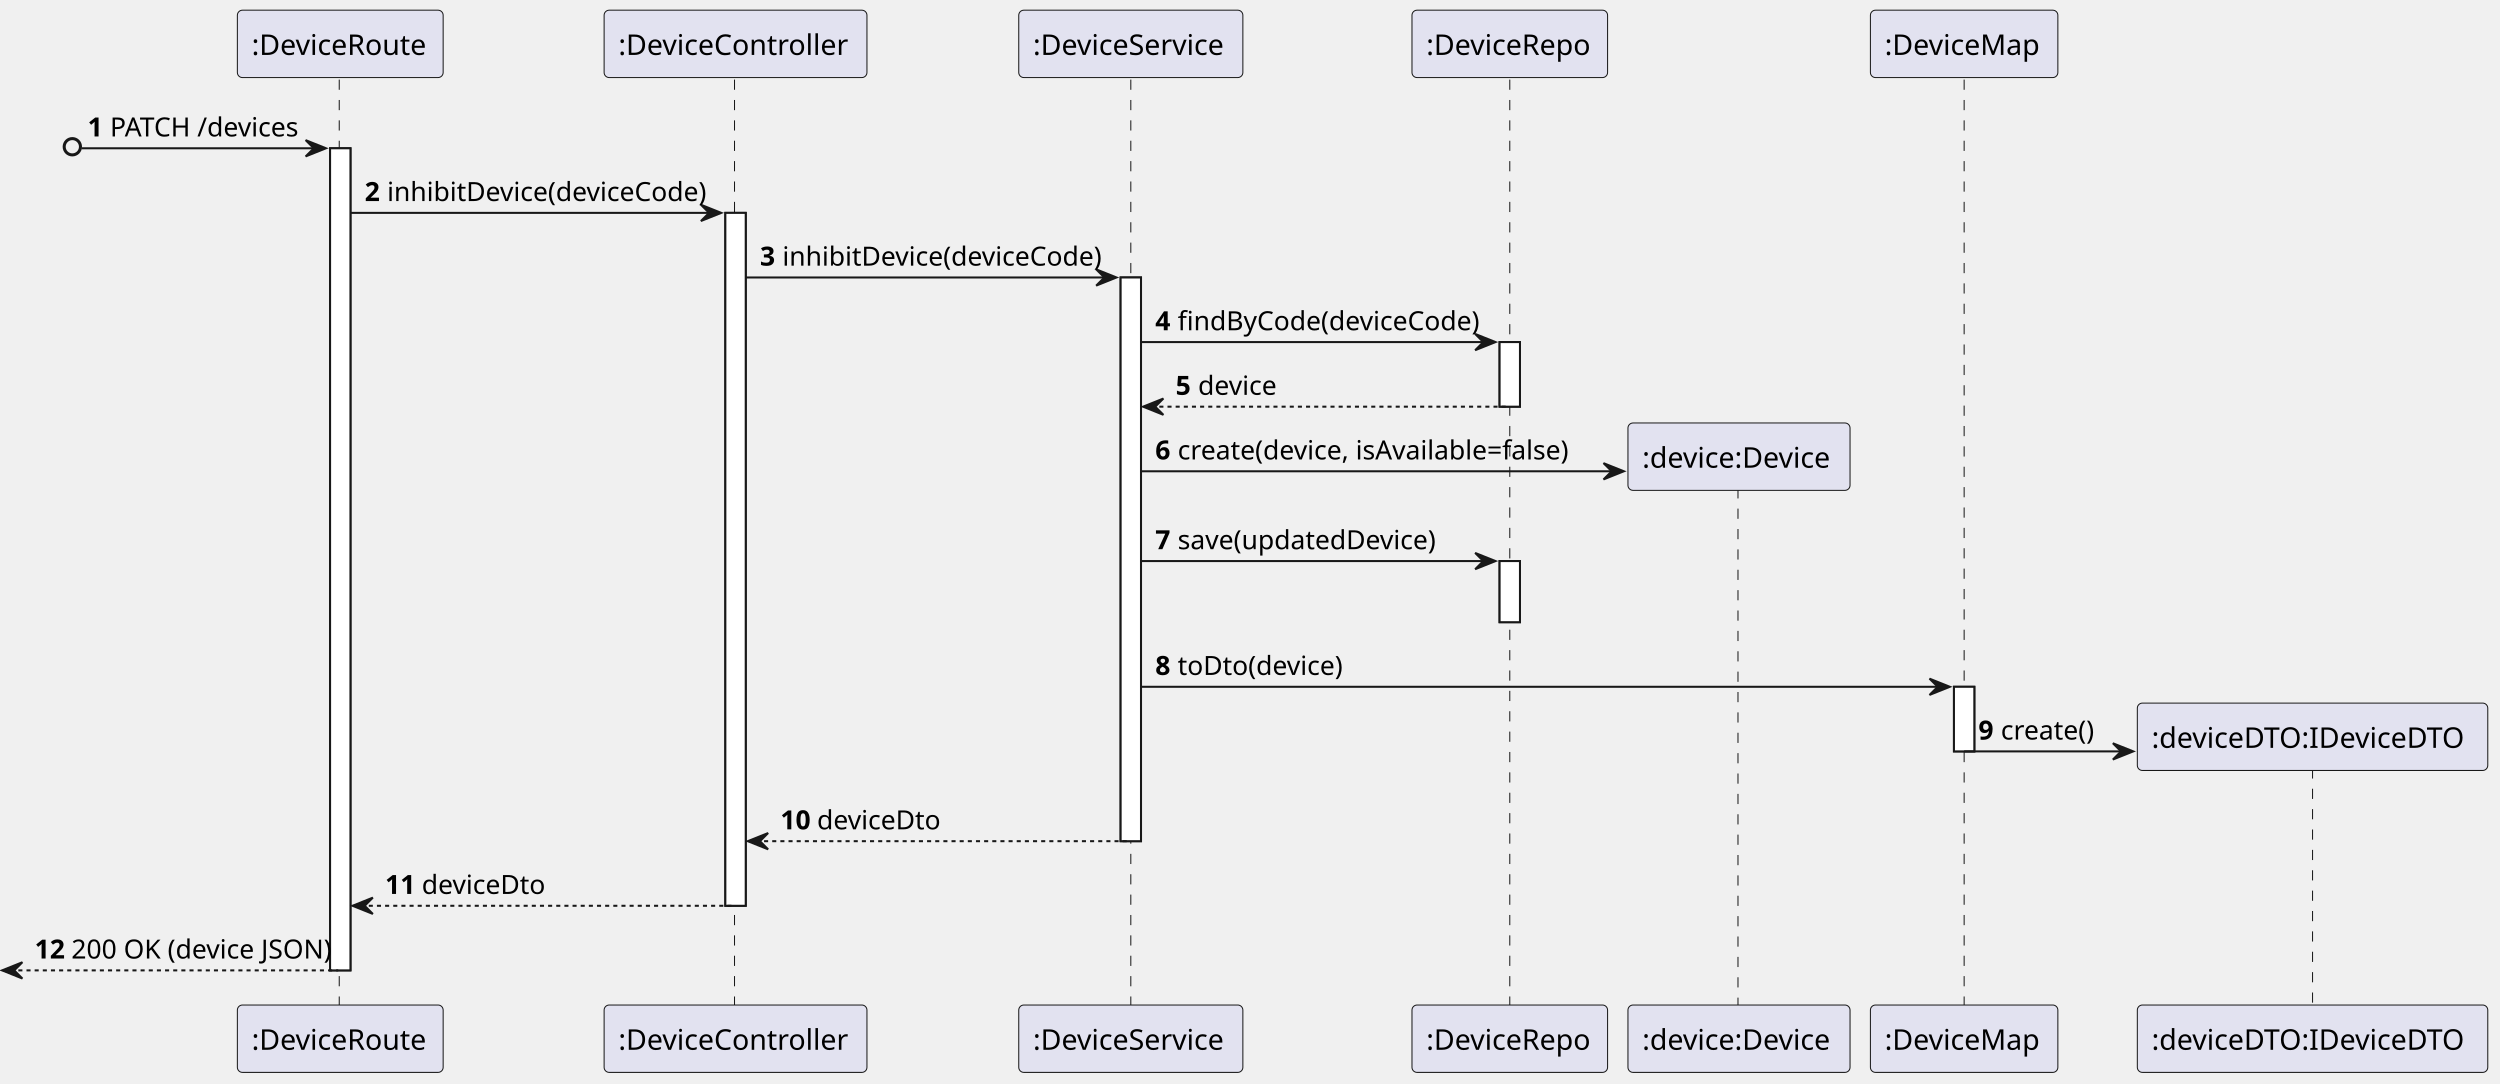
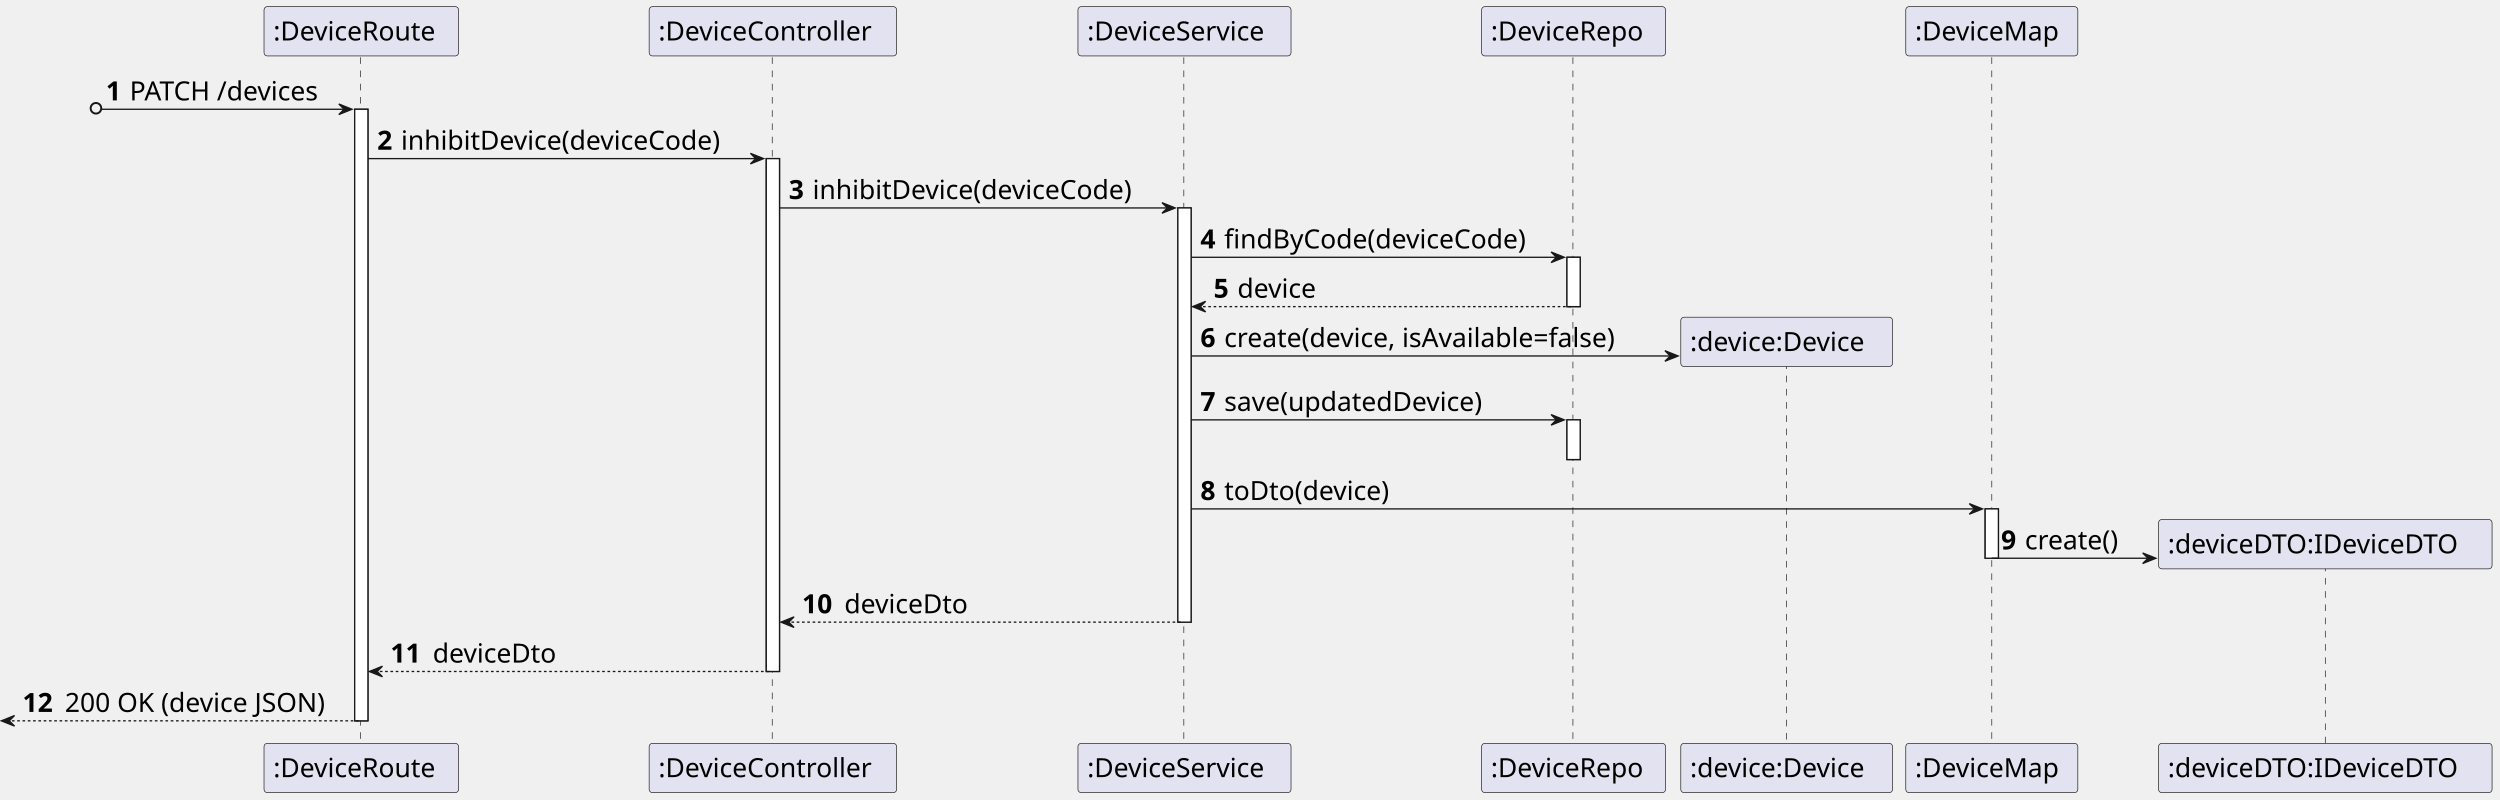
- <svg xmlns="http://www.w3.org/2000/svg" contentStyleType="text/css" height="532px" preserveAspectRatio="none" style="width:1227px;height:532px;background:#FFFFFF;" version="1.1" viewBox="0 0 1227 532" width="1227px" zoomAndPan="magnify">
+ <svg xmlns="http://www.w3.org/2000/svg" contentStyleType="text/css" height="604px" preserveAspectRatio="none" style="width:1889px;height:604px;background:#FFFFFF;" version="1.1" viewBox="0 0 1889 604" width="1889px" zoomAndPan="magnify">
  <defs />
  <g>
-     <rect fill="#FFFFFF" height="403.49" style="stroke:#181818;stroke-width:1.0;" width="10" x="162" y="72.774" />
-     <rect fill="#FFFFFF" height="340.078" style="stroke:#181818;stroke-width:1.0;" width="10" x="356" y="104.48" />
-     <rect fill="#FFFFFF" height="276.666" style="stroke:#181818;stroke-width:1.0;" width="10" x="550" y="136.186" />
-     <rect fill="#FFFFFF" height="31.706" style="stroke:#181818;stroke-width:1.0;" width="10" x="736" y="167.892" />
-     <rect fill="#FFFFFF" height="30" style="stroke:#181818;stroke-width:1.0;" width="10" x="736" y="275.372" />
-     <rect fill="#FFFFFF" height="31.706" style="stroke:#181818;stroke-width:1.0;" width="10" x="959" y="337.078" />
-     <line style="stroke:#181818;stroke-width:0.5;stroke-dasharray:5.0,5.0;" x1="166.5" x2="166.5" y1="39.068" y2="494.264" />
-     <line style="stroke:#181818;stroke-width:0.5;stroke-dasharray:5.0,5.0;" x1="360.5" x2="360.5" y1="39.068" y2="494.264" />
-     <line style="stroke:#181818;stroke-width:0.5;stroke-dasharray:5.0,5.0;" x1="555" x2="555" y1="39.068" y2="494.264" />
-     <line style="stroke:#181818;stroke-width:0.5;stroke-dasharray:5.0,5.0;" x1="741" x2="741" y1="39.068" y2="494.264" />
-     <line style="stroke:#181818;stroke-width:0.5;stroke-dasharray:5.0,5.0;" x1="853" x2="853" y1="239.632" y2="494.264" />
-     <line style="stroke:#181818;stroke-width:0.5;stroke-dasharray:5.0,5.0;" x1="964" x2="964" y1="39.068" y2="494.264" />
-     <line style="stroke:#181818;stroke-width:0.5;stroke-dasharray:5.0,5.0;" x1="1135" x2="1135" y1="377.112" y2="494.264" />
-     <rect fill="#E2E2F0" height="33.068" rx="2.5" ry="2.5" style="stroke:#181818;stroke-width:0.5;" width="101" x="116.5" y="5" />
-     <text fill="#000000" font-family="sans-serif" font-size="14" lengthAdjust="spacing" textLength="87" x="123.5" y="26.966">:DeviceRoute</text>
-     <rect fill="#E2E2F0" height="33.068" rx="2.5" ry="2.5" style="stroke:#181818;stroke-width:0.5;" width="101" x="116.5" y="493.264" />
-     <text fill="#000000" font-family="sans-serif" font-size="14" lengthAdjust="spacing" textLength="87" x="123.5" y="515.23">:DeviceRoute</text>
-     <rect fill="#E2E2F0" height="33.068" rx="2.5" ry="2.5" style="stroke:#181818;stroke-width:0.5;" width="129" x="296.5" y="5" />
-     <text fill="#000000" font-family="sans-serif" font-size="14" lengthAdjust="spacing" textLength="115" x="303.5" y="26.966">:DeviceController</text>
-     <rect fill="#E2E2F0" height="33.068" rx="2.5" ry="2.5" style="stroke:#181818;stroke-width:0.5;" width="129" x="296.5" y="493.264" />
-     <text fill="#000000" font-family="sans-serif" font-size="14" lengthAdjust="spacing" textLength="115" x="303.5" y="515.23">:DeviceController</text>
-     <rect fill="#E2E2F0" height="33.068" rx="2.5" ry="2.5" style="stroke:#181818;stroke-width:0.5;" width="110" x="500" y="5" />
-     <text fill="#000000" font-family="sans-serif" font-size="14" lengthAdjust="spacing" textLength="96" x="507" y="26.966">:DeviceService</text>
-     <rect fill="#E2E2F0" height="33.068" rx="2.5" ry="2.5" style="stroke:#181818;stroke-width:0.5;" width="110" x="500" y="493.264" />
-     <text fill="#000000" font-family="sans-serif" font-size="14" lengthAdjust="spacing" textLength="96" x="507" y="515.23">:DeviceService</text>
-     <rect fill="#E2E2F0" height="33.068" rx="2.5" ry="2.5" style="stroke:#181818;stroke-width:0.5;" width="96" x="693" y="5" />
-     <text fill="#000000" font-family="sans-serif" font-size="14" lengthAdjust="spacing" textLength="82" x="700" y="26.966">:DeviceRepo</text>
-     <rect fill="#E2E2F0" height="33.068" rx="2.5" ry="2.5" style="stroke:#181818;stroke-width:0.5;" width="96" x="693" y="493.264" />
-     <text fill="#000000" font-family="sans-serif" font-size="14" lengthAdjust="spacing" textLength="82" x="700" y="515.23">:DeviceRepo</text>
-     <rect fill="#E2E2F0" height="33.068" rx="2.5" ry="2.5" style="stroke:#181818;stroke-width:0.5;" width="109" x="799" y="493.264" />
-     <text fill="#000000" font-family="sans-serif" font-size="14" lengthAdjust="spacing" textLength="95" x="806" y="515.23">:device:Device</text>
-     <rect fill="#E2E2F0" height="33.068" rx="2.5" ry="2.5" style="stroke:#181818;stroke-width:0.5;" width="92" x="918" y="5" />
-     <text fill="#000000" font-family="sans-serif" font-size="14" lengthAdjust="spacing" textLength="78" x="925" y="26.966">:DeviceMap</text>
-     <rect fill="#E2E2F0" height="33.068" rx="2.5" ry="2.5" style="stroke:#181818;stroke-width:0.5;" width="92" x="918" y="493.264" />
-     <text fill="#000000" font-family="sans-serif" font-size="14" lengthAdjust="spacing" textLength="78" x="925" y="515.23">:DeviceMap</text>
-     <rect fill="#E2E2F0" height="33.068" rx="2.5" ry="2.5" style="stroke:#181818;stroke-width:0.5;" width="172" x="1049" y="493.264" />
-     <text fill="#000000" font-family="sans-serif" font-size="14" lengthAdjust="spacing" textLength="158" x="1056" y="515.23">:deviceDTO:IDeviceDTO</text>
-     <rect fill="#FFFFFF" height="403.49" style="stroke:#181818;stroke-width:1.0;" width="10" x="162" y="72.774" />
-     <rect fill="#FFFFFF" height="340.078" style="stroke:#181818;stroke-width:1.0;" width="10" x="356" y="104.48" />
-     <rect fill="#FFFFFF" height="276.666" style="stroke:#181818;stroke-width:1.0;" width="10" x="550" y="136.186" />
-     <rect fill="#FFFFFF" height="31.706" style="stroke:#181818;stroke-width:1.0;" width="10" x="736" y="167.892" />
-     <rect fill="#FFFFFF" height="30" style="stroke:#181818;stroke-width:1.0;" width="10" x="736" y="275.372" />
-     <rect fill="#FFFFFF" height="31.706" style="stroke:#181818;stroke-width:1.0;" width="10" x="959" y="337.078" />
-     <ellipse cx="35.5" cy="72.024" fill="none" rx="4" ry="4" style="stroke:#181818;stroke-width:1.5;" />
-     <polygon fill="#181818" points="150,68.774,160,72.774,150,76.774,154,72.774" style="stroke:#181818;stroke-width:1.0;" />
-     <line style="stroke:#181818;stroke-width:1.0;" x1="40" x2="156" y1="72.774" y2="72.774" />
-     <text fill="#000000" font-family="sans-serif" font-size="13" font-weight="bold" lengthAdjust="spacing" textLength="7" x="43" y="66.965">1</text>
-     <text fill="#000000" font-family="sans-serif" font-size="13" lengthAdjust="spacing" textLength="93" x="54" y="66.965">PATCH /devices</text>
-     <polygon fill="#181818" points="344,100.48,354,104.48,344,108.48,348,104.48" style="stroke:#181818;stroke-width:1.0;" />
-     <line style="stroke:#181818;stroke-width:1.0;" x1="172" x2="350" y1="104.48" y2="104.48" />
-     <text fill="#000000" font-family="sans-serif" font-size="13" font-weight="bold" lengthAdjust="spacing" textLength="7" x="179" y="98.671">2</text>
-     <text fill="#000000" font-family="sans-serif" font-size="13" lengthAdjust="spacing" textLength="154" x="190" y="98.671">inhibitDevice(deviceCode)</text>
-     <polygon fill="#181818" points="538,132.186,548,136.186,538,140.186,542,136.186" style="stroke:#181818;stroke-width:1.0;" />
-     <line style="stroke:#181818;stroke-width:1.0;" x1="366" x2="544" y1="136.186" y2="136.186" />
-     <text fill="#000000" font-family="sans-serif" font-size="13" font-weight="bold" lengthAdjust="spacing" textLength="7" x="373" y="130.377">3</text>
-     <text fill="#000000" font-family="sans-serif" font-size="13" lengthAdjust="spacing" textLength="154" x="384" y="130.377">inhibitDevice(deviceCode)</text>
-     <polygon fill="#181818" points="724,163.892,734,167.892,724,171.892,728,167.892" style="stroke:#181818;stroke-width:1.0;" />
-     <line style="stroke:#181818;stroke-width:1.0;" x1="560" x2="730" y1="167.892" y2="167.892" />
-     <text fill="#000000" font-family="sans-serif" font-size="13" font-weight="bold" lengthAdjust="spacing" textLength="7" x="567" y="162.083">4</text>
-     <text fill="#000000" font-family="sans-serif" font-size="13" lengthAdjust="spacing" textLength="146" x="578" y="162.083">findByCode(deviceCode)</text>
-     <polygon fill="#181818" points="571,195.598,561,199.598,571,203.598,567,199.598" style="stroke:#181818;stroke-width:1.0;" />
-     <line style="stroke:#181818;stroke-width:1.0;stroke-dasharray:2.0,2.0;" x1="565" x2="740" y1="199.598" y2="199.598" />
-     <text fill="#000000" font-family="sans-serif" font-size="13" font-weight="bold" lengthAdjust="spacing" textLength="7" x="577" y="193.789">5</text>
-     <text fill="#000000" font-family="sans-serif" font-size="13" lengthAdjust="spacing" textLength="38" x="588" y="193.789">device</text>
-     <polygon fill="#181818" points="787,227.304,797,231.304,787,235.304,791,231.304" style="stroke:#181818;stroke-width:1.0;" />
-     <line style="stroke:#181818;stroke-width:1.0;" x1="560" x2="793" y1="231.304" y2="231.304" />
-     <text fill="#000000" font-family="sans-serif" font-size="13" font-weight="bold" lengthAdjust="spacing" textLength="7" x="567" y="225.495">6</text>
-     <text fill="#000000" font-family="sans-serif" font-size="13" lengthAdjust="spacing" textLength="185" x="578" y="225.495">create(device, isAvailable=false)</text>
-     <rect fill="#E2E2F0" height="33.068" rx="2.5" ry="2.5" style="stroke:#181818;stroke-width:0.5;" width="109" x="799" y="207.598" />
-     <text fill="#000000" font-family="sans-serif" font-size="14" lengthAdjust="spacing" textLength="95" x="806" y="229.564">:device:Device</text>
-     <polygon fill="#181818" points="724,271.372,734,275.372,724,279.372,728,275.372" style="stroke:#181818;stroke-width:1.0;" />
-     <line style="stroke:#181818;stroke-width:1.0;" x1="560" x2="730" y1="275.372" y2="275.372" />
-     <text fill="#000000" font-family="sans-serif" font-size="13" font-weight="bold" lengthAdjust="spacing" textLength="7" x="567" y="269.563">7</text>
-     <text fill="#000000" font-family="sans-serif" font-size="13" lengthAdjust="spacing" textLength="125" x="578" y="269.563">save(updatedDevice)</text>
-     <polygon fill="#181818" points="947,333.078,957,337.078,947,341.078,951,337.078" style="stroke:#181818;stroke-width:1.0;" />
-     <line style="stroke:#181818;stroke-width:1.0;" x1="560" x2="953" y1="337.078" y2="337.078" />
-     <text fill="#000000" font-family="sans-serif" font-size="13" font-weight="bold" lengthAdjust="spacing" textLength="7" x="567" y="331.269">8</text>
-     <text fill="#000000" font-family="sans-serif" font-size="13" lengthAdjust="spacing" textLength="81" x="578" y="331.269">toDto(device)</text>
-     <polygon fill="#181818" points="1037,364.784,1047,368.784,1037,372.784,1041,368.784" style="stroke:#181818;stroke-width:1.0;" />
-     <line style="stroke:#181818;stroke-width:1.0;" x1="964" x2="1043" y1="368.784" y2="368.784" />
-     <text fill="#000000" font-family="sans-serif" font-size="13" font-weight="bold" lengthAdjust="spacing" textLength="7" x="971" y="362.975">9</text>
-     <text fill="#000000" font-family="sans-serif" font-size="13" lengthAdjust="spacing" textLength="45" x="982" y="362.975">create()</text>
-     <rect fill="#E2E2F0" height="33.068" rx="2.5" ry="2.5" style="stroke:#181818;stroke-width:0.5;" width="172" x="1049" y="345.078" />
-     <text fill="#000000" font-family="sans-serif" font-size="14" lengthAdjust="spacing" textLength="158" x="1056" y="367.044">:deviceDTO:IDeviceDTO</text>
-     <polygon fill="#181818" points="377,408.852,367,412.852,377,416.852,373,412.852" style="stroke:#181818;stroke-width:1.0;" />
-     <line style="stroke:#181818;stroke-width:1.0;stroke-dasharray:2.0,2.0;" x1="371" x2="554" y1="412.852" y2="412.852" />
-     <text fill="#000000" font-family="sans-serif" font-size="13" font-weight="bold" lengthAdjust="spacing" textLength="14" x="383" y="407.043">10</text>
-     <text fill="#000000" font-family="sans-serif" font-size="13" lengthAdjust="spacing" textLength="60" x="401" y="407.043">deviceDto</text>
-     <polygon fill="#181818" points="183,440.558,173,444.558,183,448.558,179,444.558" style="stroke:#181818;stroke-width:1.0;" />
-     <line style="stroke:#181818;stroke-width:1.0;stroke-dasharray:2.0,2.0;" x1="177" x2="360" y1="444.558" y2="444.558" />
-     <text fill="#000000" font-family="sans-serif" font-size="13" font-weight="bold" lengthAdjust="spacing" textLength="14" x="189" y="438.749">11</text>
-     <text fill="#000000" font-family="sans-serif" font-size="13" lengthAdjust="spacing" textLength="60" x="207" y="438.749">deviceDto</text>
-     <polygon fill="#181818" points="11,472.264,1,476.264,11,480.264,7,476.264" style="stroke:#181818;stroke-width:1.0;" />
-     <line style="stroke:#181818;stroke-width:1.0;stroke-dasharray:2.0,2.0;" x1="5" x2="166" y1="476.264" y2="476.264" />
-     <text fill="#000000" font-family="sans-serif" font-size="13" font-weight="bold" lengthAdjust="spacing" textLength="14" x="17" y="470.455">12</text>
-     <text fill="#000000" font-family="sans-serif" font-size="13" lengthAdjust="spacing" textLength="125" x="35" y="470.455">200 OK (device JSON)</text>
+     <rect fill="#FFFFFF" height="462.094" style="stroke:#181818;stroke-width:1.0;" width="10" x="268" y="82.562" />
+     <rect fill="#FFFFFF" height="387.531" style="stroke:#181818;stroke-width:1.0;" width="10" x="579" y="119.844" />
+     <rect fill="#FFFFFF" height="312.969" style="stroke:#181818;stroke-width:1.0;" width="10" x="890" y="157.125" />
+     <rect fill="#FFFFFF" height="37.281" style="stroke:#181818;stroke-width:1.0;" width="10" x="1184" y="194.406" />
+     <rect fill="#FFFFFF" height="30" style="stroke:#181818;stroke-width:1.0;" width="10" x="1184" y="317.25" />
+     <rect fill="#FFFFFF" height="37.281" style="stroke:#181818;stroke-width:1.0;" width="10" x="1500" y="384.531" />
+     <line style="stroke:#181818;stroke-width:0.5;stroke-dasharray:5.0,5.0;" x1="272.5" x2="272.5" y1="43.281" y2="562.656" />
+     <line style="stroke:#181818;stroke-width:0.5;stroke-dasharray:5.0,5.0;" x1="583.5" x2="583.5" y1="43.281" y2="562.656" />
+     <line style="stroke:#181818;stroke-width:0.5;stroke-dasharray:5.0,5.0;" x1="894.5" x2="894.5" y1="43.281" y2="562.656" />
+     <line style="stroke:#181818;stroke-width:0.5;stroke-dasharray:5.0,5.0;" x1="1188.5" x2="1188.5" y1="43.281" y2="562.656" />
+     <line style="stroke:#181818;stroke-width:0.5;stroke-dasharray:5.0,5.0;" x1="1350" x2="1350" y1="273.828" y2="562.656" />
+     <line style="stroke:#181818;stroke-width:0.5;stroke-dasharray:5.0,5.0;" x1="1505" x2="1505" y1="43.281" y2="562.656" />
+     <line style="stroke:#181818;stroke-width:0.5;stroke-dasharray:5.0,5.0;" x1="1757" x2="1757" y1="426.672" y2="562.656" />
+     <rect fill="#E2E2F0" height="37.281" rx="2.5" ry="2.5" style="stroke:#181818;stroke-width:0.5;" width="147" x="199.5" y="5" />
+     <text fill="#000000" font-family="sans-serif" font-size="20" lengthAdjust="spacing" textLength="133" x="206.5" y="30.564">:DeviceRoute</text>
+     <rect fill="#E2E2F0" height="37.281" rx="2.5" ry="2.5" style="stroke:#181818;stroke-width:0.5;" width="147" x="199.5" y="561.656" />
+     <text fill="#000000" font-family="sans-serif" font-size="20" lengthAdjust="spacing" textLength="133" x="206.5" y="587.221">:DeviceRoute</text>
+     <rect fill="#E2E2F0" height="37.281" rx="2.5" ry="2.5" style="stroke:#181818;stroke-width:0.5;" width="187" x="490.5" y="5" />
+     <text fill="#000000" font-family="sans-serif" font-size="20" lengthAdjust="spacing" textLength="173" x="497.5" y="30.564">:DeviceController</text>
+     <rect fill="#E2E2F0" height="37.281" rx="2.5" ry="2.5" style="stroke:#181818;stroke-width:0.5;" width="187" x="490.5" y="561.656" />
+     <text fill="#000000" font-family="sans-serif" font-size="20" lengthAdjust="spacing" textLength="173" x="497.5" y="587.221">:DeviceController</text>
+     <rect fill="#E2E2F0" height="37.281" rx="2.5" ry="2.5" style="stroke:#181818;stroke-width:0.5;" width="161" x="814.5" y="5" />
+     <text fill="#000000" font-family="sans-serif" font-size="20" lengthAdjust="spacing" textLength="147" x="821.5" y="30.564">:DeviceService</text>
+     <rect fill="#E2E2F0" height="37.281" rx="2.5" ry="2.5" style="stroke:#181818;stroke-width:0.5;" width="161" x="814.5" y="561.656" />
+     <text fill="#000000" font-family="sans-serif" font-size="20" lengthAdjust="spacing" textLength="147" x="821.5" y="587.221">:DeviceService</text>
+     <rect fill="#E2E2F0" height="37.281" rx="2.5" ry="2.5" style="stroke:#181818;stroke-width:0.5;" width="139" x="1119.5" y="5" />
+     <text fill="#000000" font-family="sans-serif" font-size="20" lengthAdjust="spacing" textLength="125" x="1126.5" y="30.564">:DeviceRepo</text>
+     <rect fill="#E2E2F0" height="37.281" rx="2.5" ry="2.5" style="stroke:#181818;stroke-width:0.5;" width="139" x="1119.5" y="561.656" />
+     <text fill="#000000" font-family="sans-serif" font-size="20" lengthAdjust="spacing" textLength="125" x="1126.5" y="587.221">:DeviceRepo</text>
+     <rect fill="#E2E2F0" height="37.281" rx="2.5" ry="2.5" style="stroke:#181818;stroke-width:0.5;" width="160" x="1270" y="561.656" />
+     <text fill="#000000" font-family="sans-serif" font-size="20" lengthAdjust="spacing" textLength="146" x="1277" y="587.221">:device:Device</text>
+     <rect fill="#E2E2F0" height="37.281" rx="2.5" ry="2.5" style="stroke:#181818;stroke-width:0.5;" width="130" x="1440" y="5" />
+     <text fill="#000000" font-family="sans-serif" font-size="20" lengthAdjust="spacing" textLength="116" x="1447" y="30.564">:DeviceMap</text>
+     <rect fill="#E2E2F0" height="37.281" rx="2.5" ry="2.5" style="stroke:#181818;stroke-width:0.5;" width="130" x="1440" y="561.656" />
+     <text fill="#000000" font-family="sans-serif" font-size="20" lengthAdjust="spacing" textLength="116" x="1447" y="587.221">:DeviceMap</text>
+     <rect fill="#E2E2F0" height="37.281" rx="2.5" ry="2.5" style="stroke:#181818;stroke-width:0.5;" width="252" x="1631" y="561.656" />
+     <text fill="#000000" font-family="sans-serif" font-size="20" lengthAdjust="spacing" textLength="238" x="1638" y="587.221">:deviceDTO:IDeviceDTO</text>
+     <rect fill="#FFFFFF" height="462.094" style="stroke:#181818;stroke-width:1.0;" width="10" x="268" y="82.562" />
+     <rect fill="#FFFFFF" height="387.531" style="stroke:#181818;stroke-width:1.0;" width="10" x="579" y="119.844" />
+     <rect fill="#FFFFFF" height="312.969" style="stroke:#181818;stroke-width:1.0;" width="10" x="890" y="157.125" />
+     <rect fill="#FFFFFF" height="37.281" style="stroke:#181818;stroke-width:1.0;" width="10" x="1184" y="194.406" />
+     <rect fill="#FFFFFF" height="30" style="stroke:#181818;stroke-width:1.0;" width="10" x="1184" y="317.25" />
+     <rect fill="#FFFFFF" height="37.281" style="stroke:#181818;stroke-width:1.0;" width="10" x="1500" y="384.531" />
+     <ellipse cx="72.5" cy="81.812" fill="none" rx="4" ry="4" style="stroke:#181818;stroke-width:1.5;" />
+     <polygon fill="#181818" points="256,78.562,266,82.562,256,86.562,260,82.562" style="stroke:#181818;stroke-width:1.0;" />
+     <line style="stroke:#181818;stroke-width:1.0;" x1="77" x2="262" y1="82.562" y2="82.562" />
+     <text fill="#000000" font-family="sans-serif" font-size="20" font-weight="bold" lengthAdjust="spacing" textLength="14" x="80" y="75.846">1</text>
+     <text fill="#000000" font-family="sans-serif" font-size="20" lengthAdjust="spacing" textLength="155" x="98" y="75.846">PATCH /devices</text>
+     <polygon fill="#181818" points="567,115.844,577,119.844,567,123.844,571,119.844" style="stroke:#181818;stroke-width:1.0;" />
+     <line style="stroke:#181818;stroke-width:1.0;" x1="278" x2="573" y1="119.844" y2="119.844" />
+     <text fill="#000000" font-family="sans-serif" font-size="20" font-weight="bold" lengthAdjust="spacing" textLength="14" x="285" y="113.127">2</text>
+     <text fill="#000000" font-family="sans-serif" font-size="20" lengthAdjust="spacing" textLength="264" x="303" y="113.127">inhibitDevice(deviceCode)</text>
+     <polygon fill="#181818" points="878,153.125,888,157.125,878,161.125,882,157.125" style="stroke:#181818;stroke-width:1.0;" />
+     <line style="stroke:#181818;stroke-width:1.0;" x1="589" x2="884" y1="157.125" y2="157.125" />
+     <text fill="#000000" font-family="sans-serif" font-size="20" font-weight="bold" lengthAdjust="spacing" textLength="14" x="596" y="150.408">3</text>
+     <text fill="#000000" font-family="sans-serif" font-size="20" lengthAdjust="spacing" textLength="264" x="614" y="150.408">inhibitDevice(deviceCode)</text>
+     <polygon fill="#181818" points="1172,190.406,1182,194.406,1172,198.406,1176,194.406" style="stroke:#181818;stroke-width:1.0;" />
+     <line style="stroke:#181818;stroke-width:1.0;" x1="900" x2="1178" y1="194.406" y2="194.406" />
+     <text fill="#000000" font-family="sans-serif" font-size="20" font-weight="bold" lengthAdjust="spacing" textLength="14" x="907" y="187.69">4</text>
+     <text fill="#000000" font-family="sans-serif" font-size="20" lengthAdjust="spacing" textLength="247" x="925" y="187.69">findByCode(deviceCode)</text>
+     <polygon fill="#181818" points="911,227.688,901,231.688,911,235.688,907,231.688" style="stroke:#181818;stroke-width:1.0;" />
+     <line style="stroke:#181818;stroke-width:1.0;stroke-dasharray:2.0,2.0;" x1="905" x2="1188" y1="231.688" y2="231.688" />
+     <text fill="#000000" font-family="sans-serif" font-size="20" font-weight="bold" lengthAdjust="spacing" textLength="14" x="917" y="224.971">5</text>
+     <text fill="#000000" font-family="sans-serif" font-size="20" lengthAdjust="spacing" textLength="65" x="935" y="224.971">device</text>
+     <polygon fill="#181818" points="1258,264.969,1268,268.969,1258,272.969,1262,268.969" style="stroke:#181818;stroke-width:1.0;" />
+     <line style="stroke:#181818;stroke-width:1.0;" x1="900" x2="1264" y1="268.969" y2="268.969" />
+     <text fill="#000000" font-family="sans-serif" font-size="20" font-weight="bold" lengthAdjust="spacing" textLength="14" x="907" y="262.252">6</text>
+     <text fill="#000000" font-family="sans-serif" font-size="20" lengthAdjust="spacing" textLength="328" x="925" y="262.252">create(device, isAvailable=false)</text>
+     <rect fill="#E2E2F0" height="37.281" rx="2.5" ry="2.5" style="stroke:#181818;stroke-width:0.5;" width="160" x="1270" y="239.688" />
+     <text fill="#000000" font-family="sans-serif" font-size="20" lengthAdjust="spacing" textLength="146" x="1277" y="265.252">:device:Device</text>
+     <polygon fill="#181818" points="1172,313.25,1182,317.25,1172,321.25,1176,317.25" style="stroke:#181818;stroke-width:1.0;" />
+     <line style="stroke:#181818;stroke-width:1.0;" x1="900" x2="1178" y1="317.25" y2="317.25" />
+     <text fill="#000000" font-family="sans-serif" font-size="20" font-weight="bold" lengthAdjust="spacing" textLength="14" x="907" y="310.533">7</text>
+     <text fill="#000000" font-family="sans-serif" font-size="20" lengthAdjust="spacing" textLength="212" x="925" y="310.533">save(updatedDevice)</text>
+     <polygon fill="#181818" points="1488,380.531,1498,384.531,1488,388.531,1492,384.531" style="stroke:#181818;stroke-width:1.0;" />
+     <line style="stroke:#181818;stroke-width:1.0;" x1="900" x2="1494" y1="384.531" y2="384.531" />
+     <text fill="#000000" font-family="sans-serif" font-size="20" font-weight="bold" lengthAdjust="spacing" textLength="14" x="907" y="377.815">8</text>
+     <text fill="#000000" font-family="sans-serif" font-size="20" lengthAdjust="spacing" textLength="136" x="925" y="377.815">toDto(device)</text>
+     <polygon fill="#181818" points="1619,417.812,1629,421.812,1619,425.812,1623,421.812" style="stroke:#181818;stroke-width:1.0;" />
+     <line style="stroke:#181818;stroke-width:1.0;" x1="1505" x2="1625" y1="421.812" y2="421.812" />
+     <text fill="#000000" font-family="sans-serif" font-size="20" font-weight="bold" lengthAdjust="spacing" textLength="14" x="1512" y="415.096">9</text>
+     <text fill="#000000" font-family="sans-serif" font-size="20" lengthAdjust="spacing" textLength="79" x="1530" y="415.096">create()</text>
+     <rect fill="#E2E2F0" height="37.281" rx="2.5" ry="2.5" style="stroke:#181818;stroke-width:0.5;" width="252" x="1631" y="392.531" />
+     <text fill="#000000" font-family="sans-serif" font-size="20" lengthAdjust="spacing" textLength="238" x="1638" y="418.096">:deviceDTO:IDeviceDTO</text>
+     <polygon fill="#181818" points="600,466.094,590,470.094,600,474.094,596,470.094" style="stroke:#181818;stroke-width:1.0;" />
+     <line style="stroke:#181818;stroke-width:1.0;stroke-dasharray:2.0,2.0;" x1="594" x2="894" y1="470.094" y2="470.094" />
+     <text fill="#000000" font-family="sans-serif" font-size="20" font-weight="bold" lengthAdjust="spacing" textLength="28" x="606" y="463.377">10</text>
+     <text fill="#000000" font-family="sans-serif" font-size="20" lengthAdjust="spacing" textLength="100" x="638" y="463.377">deviceDto</text>
+     <polygon fill="#181818" points="289,503.375,279,507.375,289,511.375,285,507.375" style="stroke:#181818;stroke-width:1.0;" />
+     <line style="stroke:#181818;stroke-width:1.0;stroke-dasharray:2.0,2.0;" x1="283" x2="583" y1="507.375" y2="507.375" />
+     <text fill="#000000" font-family="sans-serif" font-size="20" font-weight="bold" lengthAdjust="spacing" textLength="28" x="295" y="500.658">11</text>
+     <text fill="#000000" font-family="sans-serif" font-size="20" lengthAdjust="spacing" textLength="100" x="327" y="500.658">deviceDto</text>
+     <polygon fill="#181818" points="11,540.656,1,544.656,11,548.656,7,544.656" style="stroke:#181818;stroke-width:1.0;" />
+     <line style="stroke:#181818;stroke-width:1.0;stroke-dasharray:2.0,2.0;" x1="5" x2="272" y1="544.656" y2="544.656" />
+     <text fill="#000000" font-family="sans-serif" font-size="20" font-weight="bold" lengthAdjust="spacing" textLength="28" x="17" y="537.939">12</text>
+     <text fill="#000000" font-family="sans-serif" font-size="20" lengthAdjust="spacing" textLength="217" x="49" y="537.939">200 OK (device JSON)</text>
  </g>
</svg>
